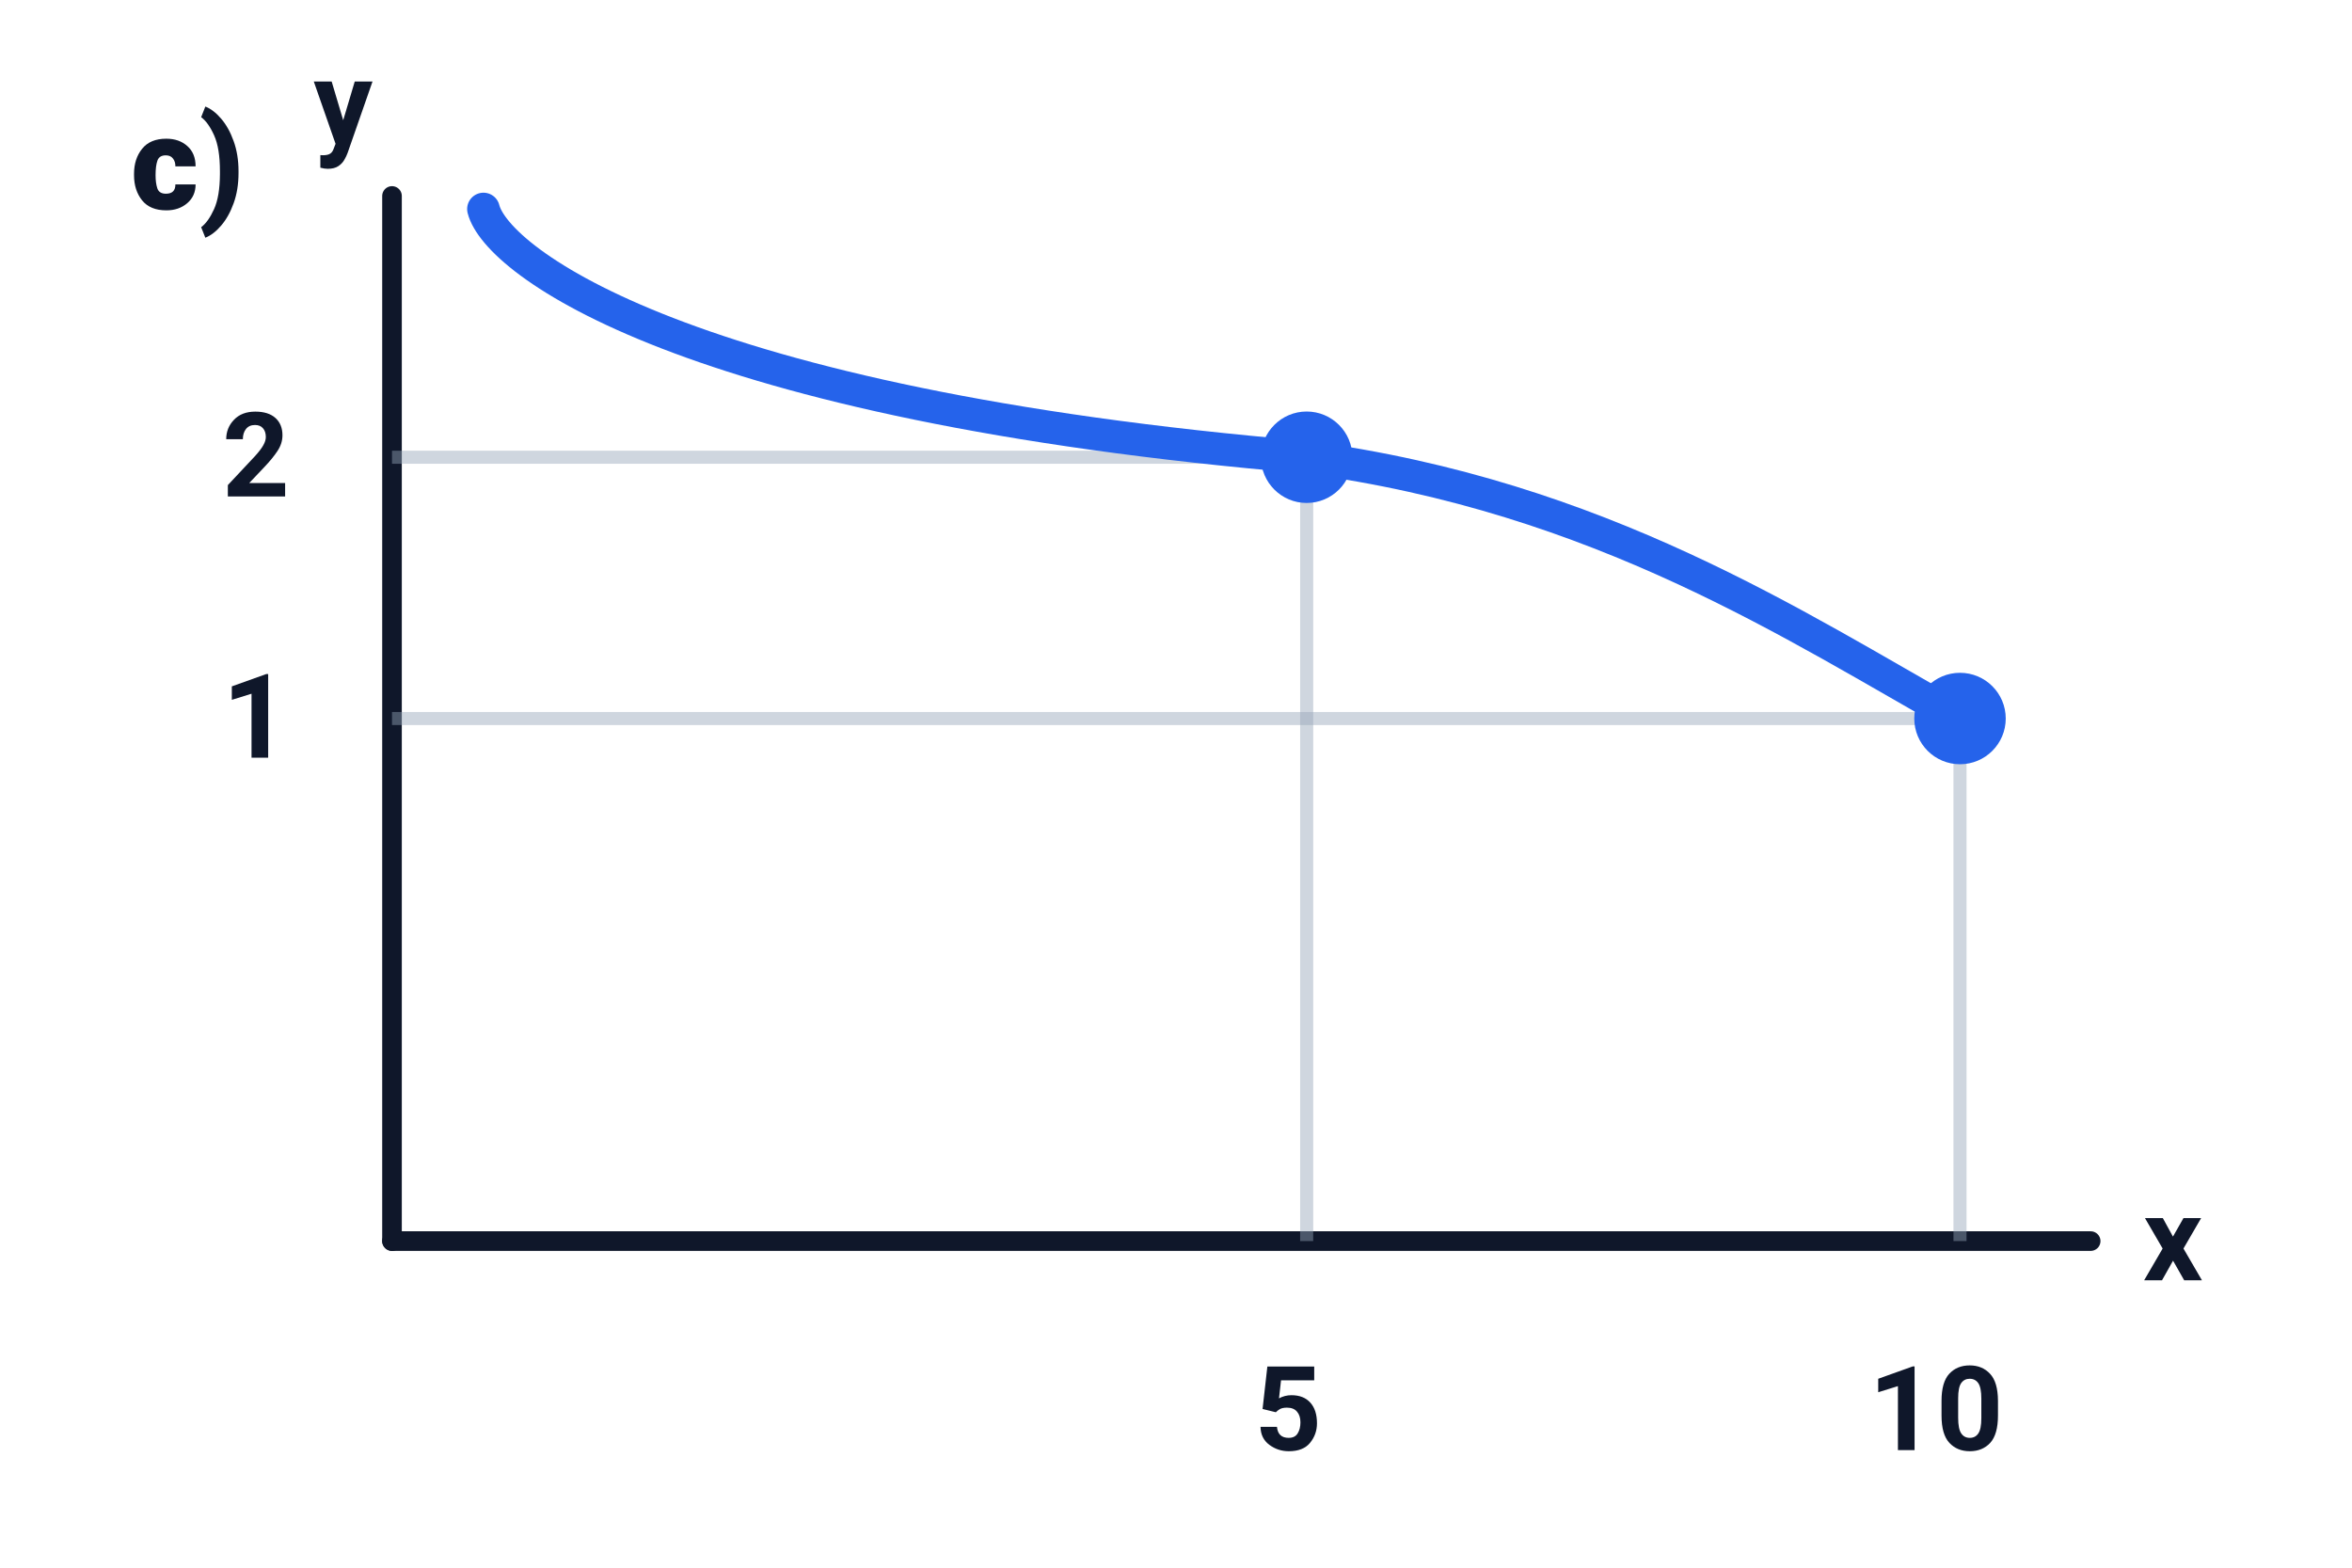
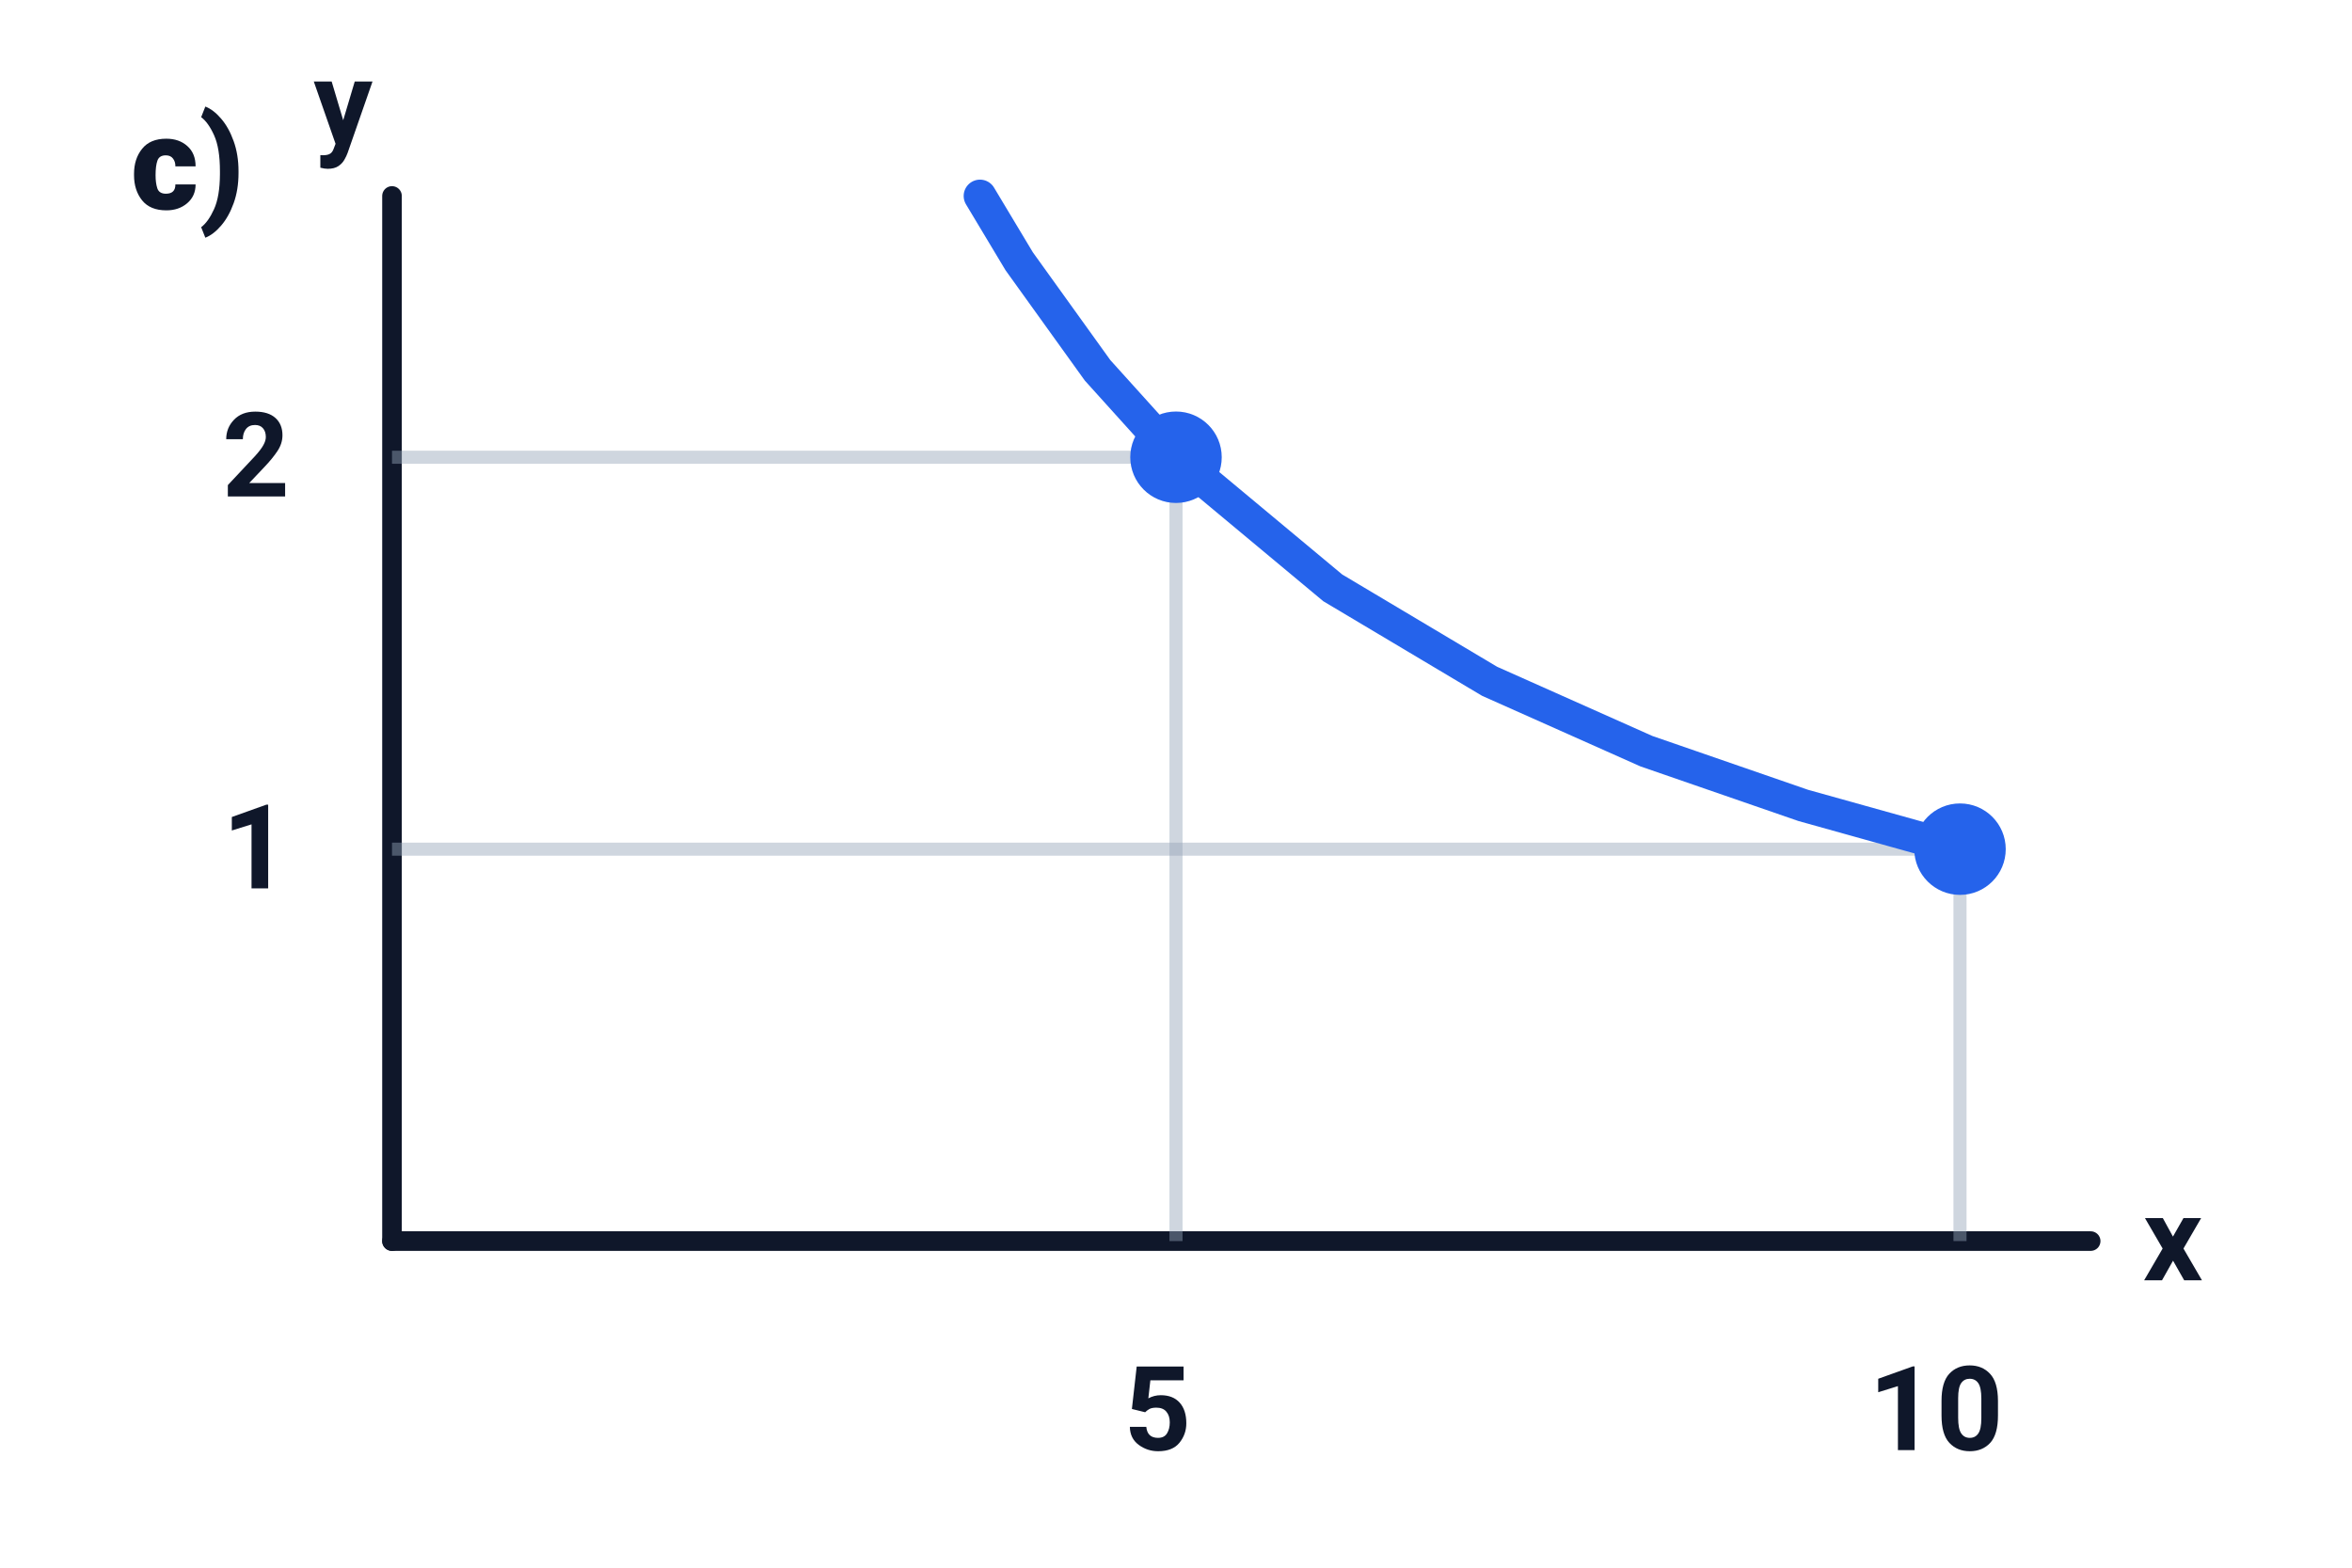
<svg xmlns="http://www.w3.org/2000/svg" width="360" height="240" viewBox="0 0 360 240" role="img" aria-label="Graf c)">
  <defs>
    <style>
      .axis{stroke:#0f172a;stroke-width:3;fill:none;stroke-linecap:round}
      .grid{stroke:#94a3b8;stroke-width:2;fill:none;opacity:.45}
      .curve{stroke:#2563eb;stroke-width:5;fill:none;stroke-linecap:round}
      .pt{fill:#2563eb}
      .txt{font: 18px system-ui, -apple-system, Segoe UI, Roboto, Arial, sans-serif; fill:#0f172a; font-weight:700}
      .lbl{font: 20px system-ui, -apple-system, Segoe UI, Roboto, Arial, sans-serif; fill:#0f172a; font-weight:800}
    </style>
  </defs>
  <path class="axis" d="M60 190 H320" />
  <path class="axis" d="M60 190 V30" />
-   <path class="grid" d="M200 190 V70" />
-   <path class="grid" d="M300 190 V110" />
-   <path class="grid" d="M60 70 H200" />
-   <path class="grid" d="M60 110 H300" />
-   <path class="curve" d="M74 32     C76 40, 105 62, 200 70     C245 76, 275 96, 300 110" />
-   <circle class="pt" cx="200" cy="70" r="7" />
-   <circle class="pt" cx="300" cy="110" r="7" />
+   <path class="grid" d="M180 190 V70" />
+   <path class="grid" d="M300 190 V130" />
+   <path class="grid" d="M60 70 H180" />
+   <path class="grid" d="M60 130 H300" />
+   <path class="curve" d="M150 30 L156 40 L168 56.7 L180 70 L204 90 L228 104.3 L252 115 L276 123.3 L300 130" />
+   <circle class="pt" cx="180" cy="70" r="7" />
+   <circle class="pt" cx="300" cy="130" r="7" />
  <text class="lbl" x="20" y="32">c)</text>
  <text class="txt" x="328" y="196">x</text>
  <text class="txt" x="48" y="22">y</text>
-   <text class="txt" x="192" y="222">5</text>
+   <text class="txt" x="172" y="222">5</text>
  <text class="txt" x="286" y="222">10</text>
  <text class="txt" x="34" y="76">2</text>
-   <text class="txt" x="34" y="116">1</text>
+   <text class="txt" x="34" y="136">1</text>
</svg>
